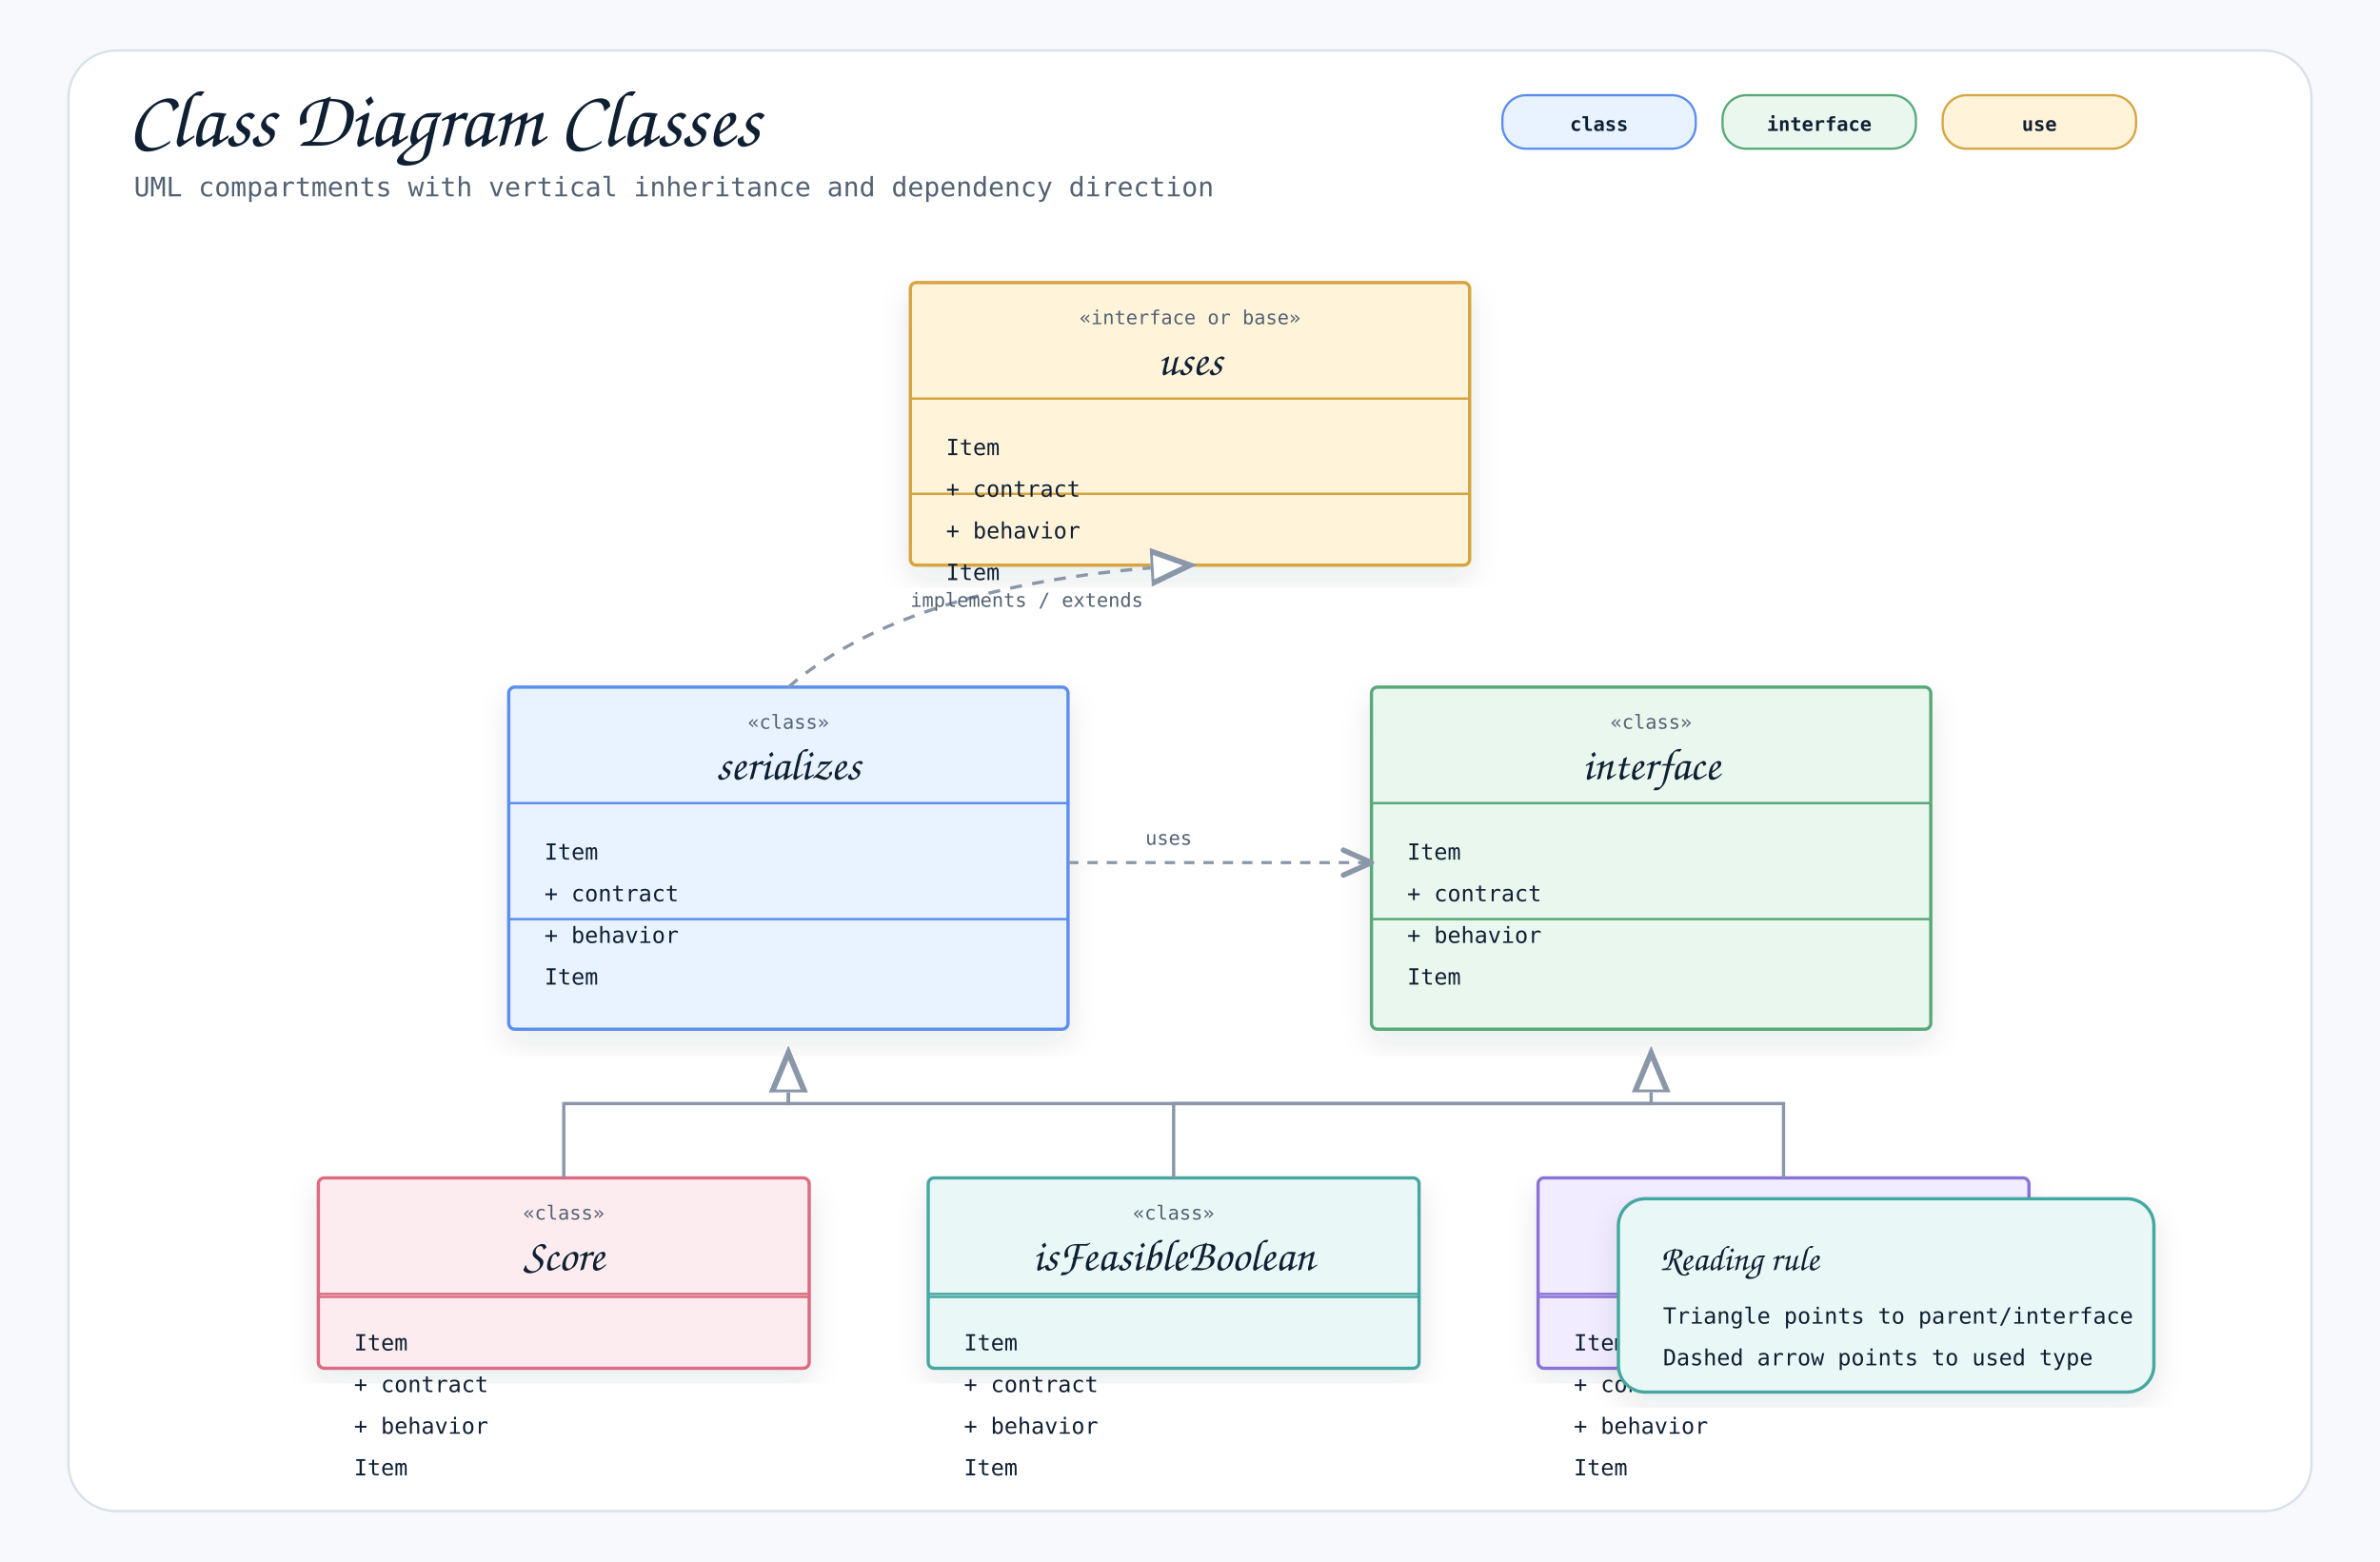
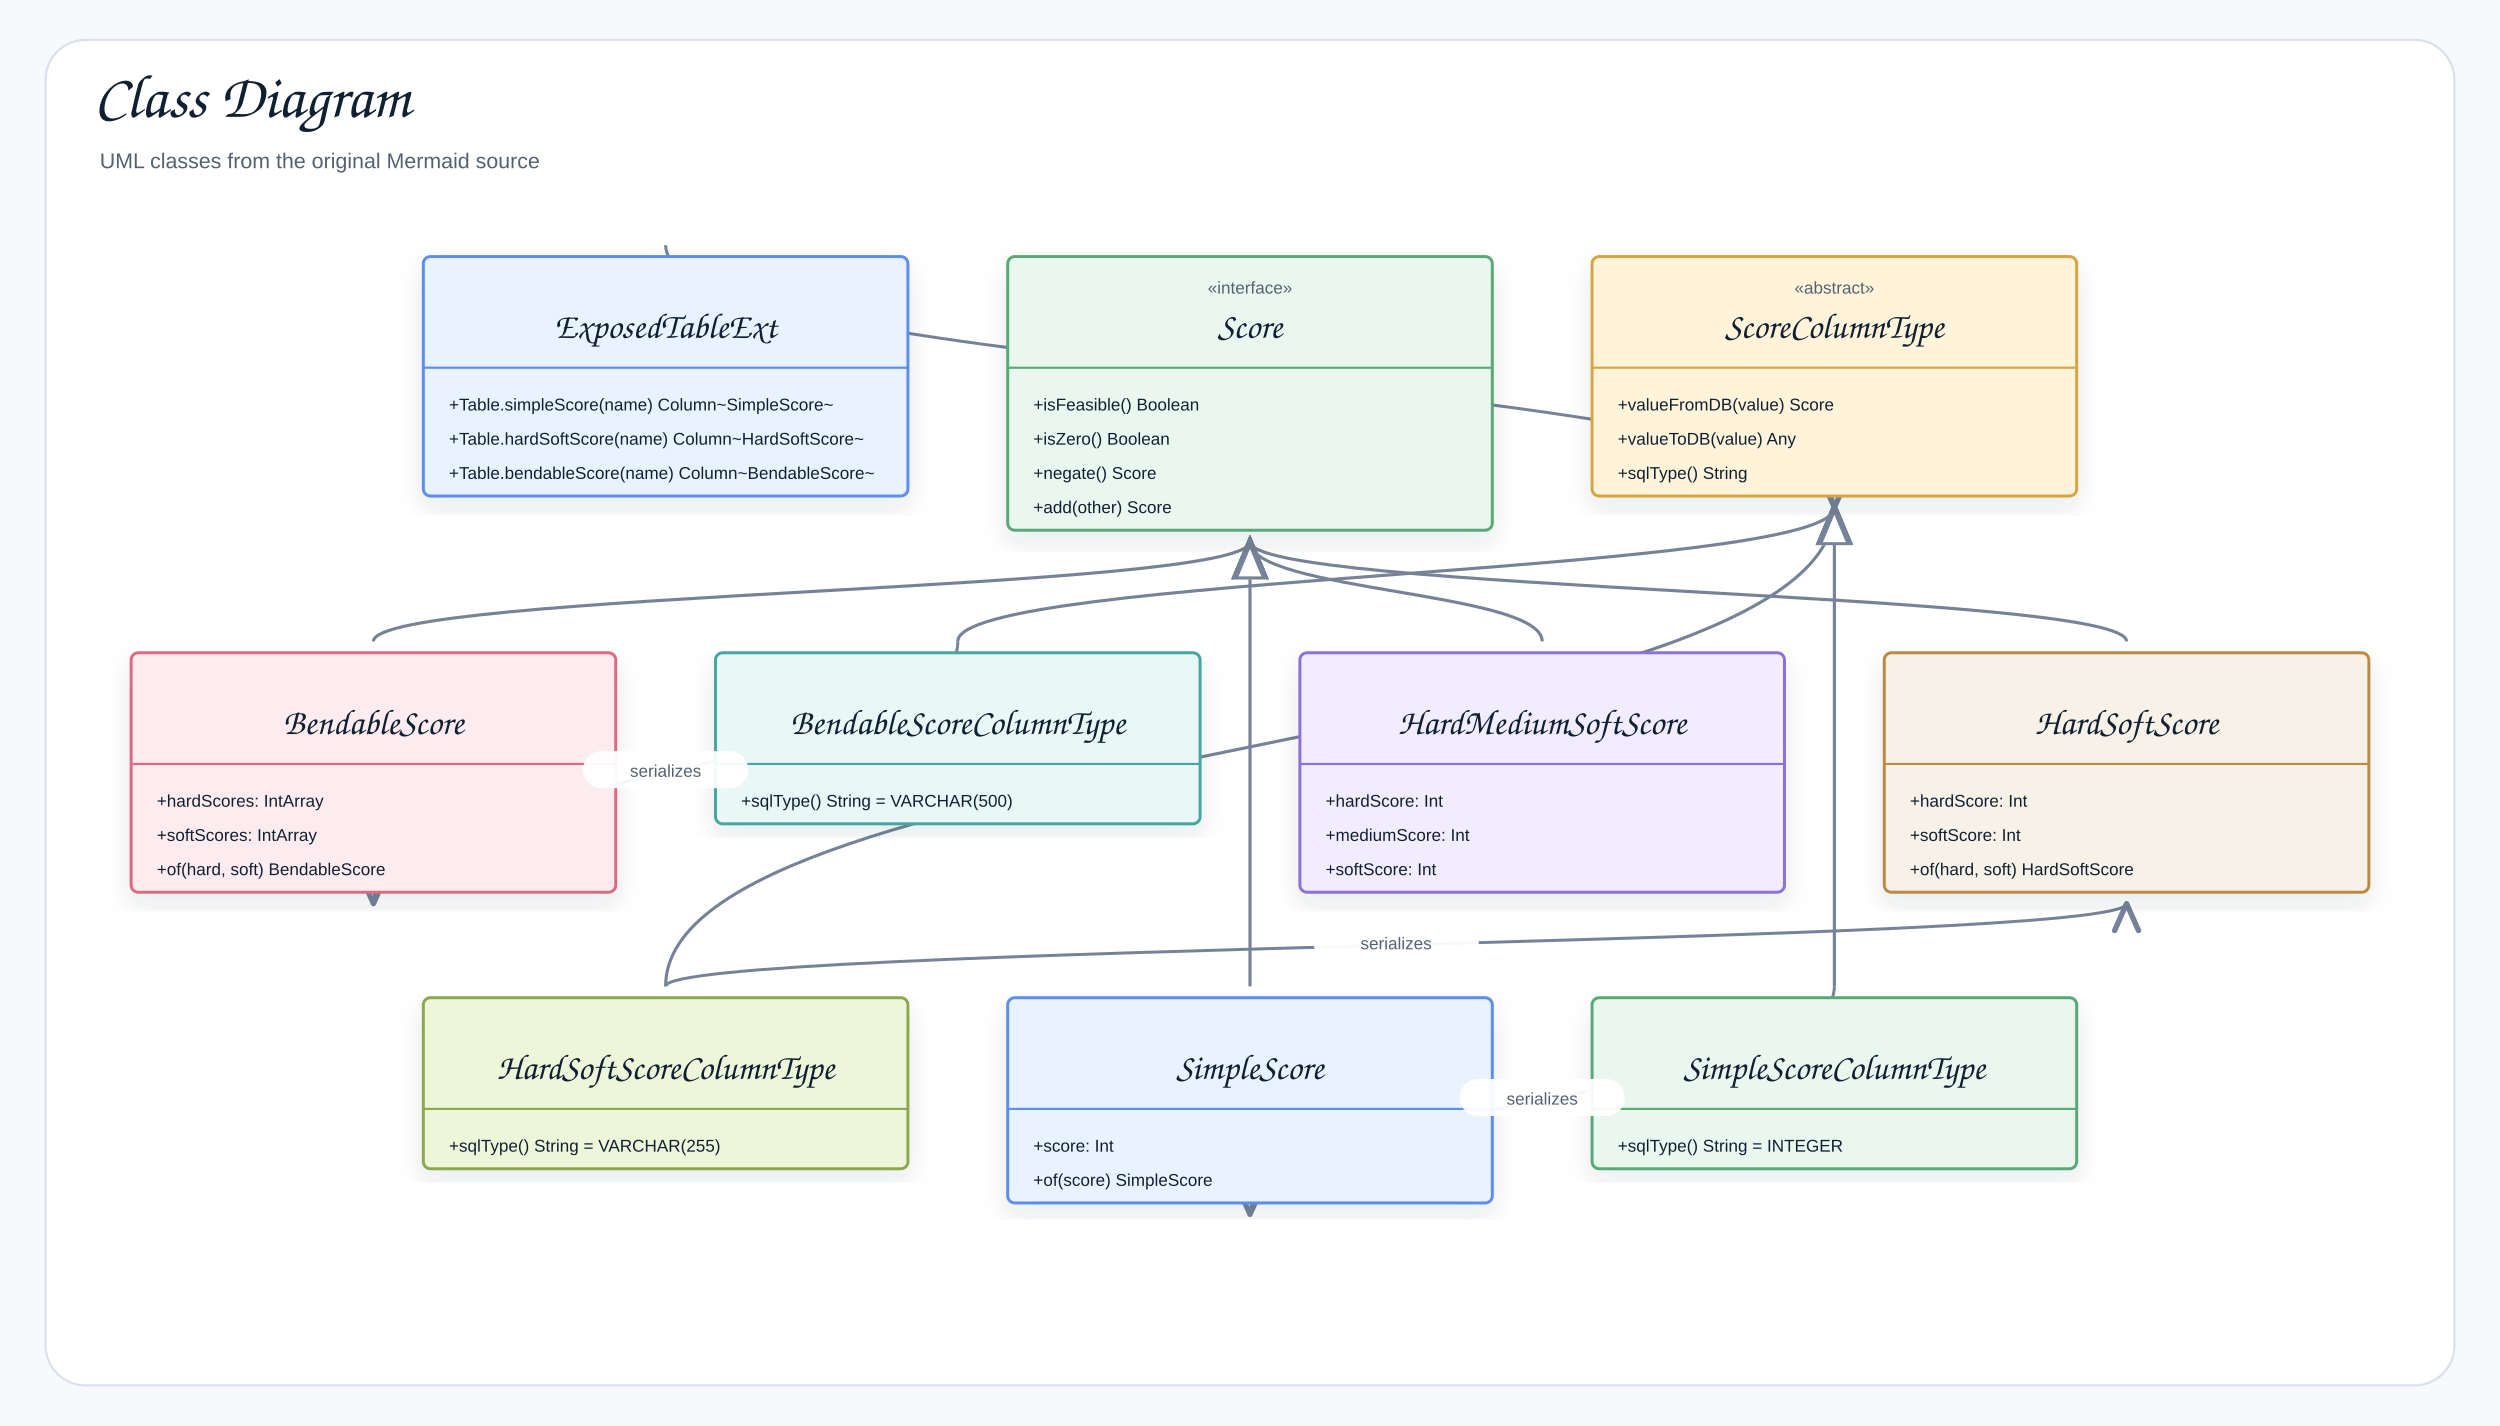
- <svg xmlns="http://www.w3.org/2000/svg" width="1600" height="1050" viewBox="0 0 1600 1050" role="img" aria-label="Class Diagram Classes">
+ <svg xmlns="http://www.w3.org/2000/svg" width="1754" height="1000" viewBox="0 0 1754 1000" role="img" aria-label="Class Diagram">
  <defs>
    <filter id="shadow" x="-8%" y="-8%" width="116%" height="116%">
-       <feDropShadow dx="0" dy="8" stdDeviation="10" flood-color="#1f2937" flood-opacity="0.10" />
+       <feDropShadow dx="0" dy="8" stdDeviation="9" flood-color="#1f2937" flood-opacity="0.10" />
    </filter>
    <marker id="openArrow" markerWidth="12" markerHeight="10" refX="10" refY="5" orient="auto" markerUnits="strokeWidth">
-       <path d="M 1 1 L 10 5 L 1 9" fill="none" stroke="#8a97a8" stroke-width="1.7" stroke-linecap="round" stroke-linejoin="round" />
+       <path d="M 1 1 L 10 5 L 1 9" fill="none" stroke="#758297" stroke-width="1.8" stroke-linecap="round" stroke-linejoin="round" />
    </marker>
    <marker id="inherit" markerWidth="14" markerHeight="12" refX="12" refY="6" orient="auto" markerUnits="strokeWidth">
-       <path d="M 0 1 L 12 6 L 0 11 Z" fill="#ffffff" stroke="#8a97a8" stroke-width="1.7" />
+       <path d="M 0 1 L 12 6 L 0 11 Z" fill="#ffffff" stroke="#758297" stroke-width="1.8" />
    </marker>
    <style>
-     .canvas { fill: #f7f9fc; }
-     .frame { fill: #ffffff; stroke: #d8e0ea; stroke-width: 1.5; }
-     .title { font-family: "Architects Daughter", "Comic Mono", cursive; font-size: 54px; font-weight: 400; fill: #102033; }
-     .subtitle { font-family: "Comic Mono", "SFMono-Regular", Menlo, Consolas, monospace; font-size: 18px; fill: #536273; }
-     .label { font-family: "Architects Daughter", "Comic Mono", cursive; font-size: 30px; font-weight: 400; fill: #102033; }
-     .smallLabel { font-family: "Architects Daughter", "Comic Mono", cursive; font-size: 24px; font-weight: 400; fill: #102033; }
-     .mono { font-family: "Comic Mono", "SFMono-Regular", Menlo, Consolas, monospace; font-size: 15px; fill: #102033; }
-     .small { font-family: "Comic Mono", "SFMono-Regular", Menlo, Consolas, monospace; font-size: 13px; fill: #536273; }
-     .strong { font-family: "Comic Mono", "SFMono-Regular", Menlo, Consolas, monospace; font-size: 15px; font-weight: 700; fill: #102033; }
-     .card { stroke-width: 2.2; filter: url(#shadow); }
-     .line { stroke: #8a97a8; stroke-width: 2.1; fill: none; marker-end: url(#openArrow); }
-     .softLine { stroke: #8a97a8; stroke-width: 2.1; fill: none; }
-     .dashed { stroke: #8a97a8; stroke-width: 2.1; stroke-dasharray: 7 6; fill: none; marker-end: url(#openArrow); }
-     .inheritLine { stroke: #8a97a8; stroke-width: 2.2; fill: none; marker-end: url(#inherit); }
-     .implLine { stroke: #8a97a8; stroke-width: 2.2; stroke-dasharray: 8 7; fill: none; marker-end: url(#inherit); }
-     .compartment { stroke-width: 1.6; fill: none; }
-     .chip { stroke-width: 1.5; rx: 16; }
-     .chipText { font-family: "Comic Mono", "SFMono-Regular", Menlo, Consolas, monospace; font-size: 13px; font-weight: 700; fill: #102033; }
+     .canvas{fill:#f7f9fc}.frame{fill:#fff;stroke:#d8e0ea;stroke-width:1.5}
+     .title{font-family:"Architects Daughter","Comic Sans MS","Comic Sans",cursive;font-size:43px;font-weight:400;fill:#102033}
+     .subtitle{font-family:"Comic Sans MS","Comic Sans","Comic Neue",Arial,sans-serif;font-size:15px;font-weight:400;fill:#536273}
+     .label{font-family:"Architects Daughter","Comic Sans MS","Comic Sans",cursive;font-size:25px;font-weight:400;fill:#102033}
+     .smallLabel{font-family:"Architects Daughter","Comic Sans MS","Comic Sans",cursive;font-size:21px;font-weight:400;fill:#102033}
+     .mono{font-family:"Comic Sans MS","Comic Sans","Comic Neue",Arial,sans-serif;font-size:12px;font-weight:400;fill:#102033}
+     .small{font-family:"Comic Sans MS","Comic Sans","Comic Neue",Arial,sans-serif;font-size:12px;font-weight:400;fill:#536273}
+     .strong{font-family:"Comic Sans MS","Comic Sans","Comic Neue",Arial,sans-serif;font-size:13px;font-weight:400;fill:#102033}
+     .card{stroke-width:2.1;filter:url(#shadow)}.compartment{stroke-width:1.5;fill:none}
+     .line{stroke:#758297;stroke-width:2.1;fill:none;marker-end:url(#openArrow)}
+     .plainLine{stroke:#758297;stroke-width:2.1;fill:none}
+     .dashed{stroke:#758297;stroke-width:2.1;stroke-dasharray:7 6;fill:none;marker-end:url(#openArrow)}
+     .inheritLine{stroke:#758297;stroke-width:2.2;fill:none;marker-end:url(#inherit)}
+     .implLine{stroke:#758297;stroke-width:2.2;stroke-dasharray:8 7;fill:none;marker-end:url(#inherit)}
  </style>
  </defs>
-   <rect class="canvas" width="1600" height="1050" />
-   <rect class="frame" x="46" y="34" width="1508" height="982" rx="32" />
-   <text class="title" x="86" y="98">Class Diagram Classes</text>
-   <text class="subtitle" x="90" y="132">UML compartments with vertical inheritance and dependency direction</text>
-   <rect class="chip" x="1010" y="64" width="130" height="36" fill="#e8f3ff" stroke="#5b8def" />
-   <text class="chipText" x="1075" y="88" text-anchor="middle">class</text>
-   <rect class="chip" x="1158" y="64" width="130" height="36" fill="#eaf7ef" stroke="#58a978" />
-   <text class="chipText" x="1223" y="88" text-anchor="middle">interface</text>
-   <rect class="chip" x="1306" y="64" width="130" height="36" fill="#fff3d9" stroke="#d6a441" />
-   <text class="chipText" x="1371" y="88" text-anchor="middle">use</text>
-   <g transform="translate(612,190)">
-     <rect class="card" x="0" y="0" width="376" height="190" rx="4" fill="#fff3d9" stroke="#d6a441" />
-     <line class="compartment" x1="0" y1="78" x2="376" y2="78" stroke="#d6a441" />
-     <line class="compartment" x1="0" y1="142" x2="376" y2="142" stroke="#d6a441" />
-     <text class="small" x="188" y="28" text-anchor="middle">«interface or base»</text>
-     <text class="label" x="188" y="62" text-anchor="middle">uses</text>
-     <text class="mono" x="24" y="116">Item</text>
-     <text class="mono" x="24" y="144">+ contract</text>
-     <text class="mono" x="24" y="172">+ behavior</text>
-     <text class="mono" x="24" y="200">Item</text>
+   <rect class="canvas" width="1754" height="1000" />
+   <rect class="frame" x="32" y="28" width="1690" height="944" rx="28" />
+   <text class="title" x="66" y="82">Class Diagram</text>
+   <text class="subtitle" x="70" y="118">UML classes from the original Mermaid source</text>
+   <path class="line" d="M672 450 C672 542 262 542 262 634" />
+   <path class="line" d="M467 692 C467 663 1492 663 1492 634" />
+   <path class="line" d="M1287 692 C1287 772 877 772 877 852" />
+   <path class="line" d="M467 172 C467 264 1287 264 1287 356" />
+   <path class="inheritLine" d="M672 450 C672 403 1287 403 1287 356" />
+   <path class="inheritLine" d="M467 692 C467 524 1287 524 1287 356" />
+   <path class="inheritLine" d="M1287 692 C1287 524 1287 524 1287 356" />
+   <path class="inheritLine" d="M262 450 C262 415 877 415 877 380" />
+   <path class="inheritLine" d="M1082 450 C1082 415 877 415 877 380" />
+   <path class="inheritLine" d="M1492 450 C1492 415 877 415 877 380" />
+   <path class="inheritLine" d="M877 692 C877 536 877 536 877 380" />
+   <g transform="translate(297,180)">
+     <rect class="card" x="0" y="0" width="340" height="168" rx="5" fill="#E8F3FF" stroke="#5B8DEF" />
+     <line class="compartment" x1="0" y1="78" x2="340" y2="78" stroke="#5B8DEF" />
+     <text class="small" x="170" y="26" text-anchor="middle" />
+     <text class="label" x="170" y="57" text-anchor="middle">ExposedTableExt</text>
+     <text class="mono" x="18" y="108">+Table.simpleScore(name) Column~SimpleScore~</text>
+     <text class="mono" x="18" y="132">+Table.hardSoftScore(name) Column~HardSoftScore~</text>
+     <text class="mono" x="18" y="156">+Table.bendableScore(name) Column~BendableScore~</text>
  </g>
-   <g transform="translate(342,462)">
-     <rect class="card" x="0" y="0" width="376" height="230" rx="4" fill="#e8f3ff" stroke="#5b8def" />
-     <line class="compartment" x1="0" y1="78" x2="376" y2="78" stroke="#5b8def" />
-     <line class="compartment" x1="0" y1="156" x2="376" y2="156" stroke="#5b8def" />
-     <text class="small" x="188" y="28" text-anchor="middle">«class»</text>
-     <text class="label" x="188" y="62" text-anchor="middle">serializes</text>
-     <text class="mono" x="24" y="116">Item</text>
-     <text class="mono" x="24" y="144">+ contract</text>
-     <text class="mono" x="24" y="172">+ behavior</text>
-     <text class="mono" x="24" y="200">Item</text>
+   <g transform="translate(707,180)">
+     <rect class="card" x="0" y="0" width="340" height="192" rx="5" fill="#EAF7EF" stroke="#58A978" />
+     <line class="compartment" x1="0" y1="78" x2="340" y2="78" stroke="#58A978" />
+     <text class="small" x="170" y="26" text-anchor="middle">«interface»</text>
+     <text class="label" x="170" y="57" text-anchor="middle">Score</text>
+     <text class="mono" x="18" y="108">+isFeasible() Boolean</text>
+     <text class="mono" x="18" y="132">+isZero() Boolean</text>
+     <text class="mono" x="18" y="156">+negate() Score</text>
+     <text class="mono" x="18" y="180">+add(other) Score</text>
  </g>
-   <g transform="translate(922,462)">
-     <rect class="card" x="0" y="0" width="376" height="230" rx="4" fill="#eaf7ef" stroke="#58a978" />
-     <line class="compartment" x1="0" y1="78" x2="376" y2="78" stroke="#58a978" />
-     <line class="compartment" x1="0" y1="156" x2="376" y2="156" stroke="#58a978" />
-     <text class="small" x="188" y="28" text-anchor="middle">«class»</text>
-     <text class="label" x="188" y="62" text-anchor="middle">interface</text>
-     <text class="mono" x="24" y="116">Item</text>
-     <text class="mono" x="24" y="144">+ contract</text>
-     <text class="mono" x="24" y="172">+ behavior</text>
-     <text class="mono" x="24" y="200">Item</text>
+   <g transform="translate(1117,180)">
+     <rect class="card" x="0" y="0" width="340" height="168" rx="5" fill="#FFF3D9" stroke="#D6A441" />
+     <line class="compartment" x1="0" y1="78" x2="340" y2="78" stroke="#D6A441" />
+     <text class="small" x="170" y="26" text-anchor="middle">«abstract»</text>
+     <text class="label" x="170" y="57" text-anchor="middle">ScoreColumnType</text>
+     <text class="mono" x="18" y="108">+valueFromDB(value) Score</text>
+     <text class="mono" x="18" y="132">+valueToDB(value) Any</text>
+     <text class="mono" x="18" y="156">+sqlType() String</text>
  </g>
-   <g transform="translate(214,792)">
-     <rect class="card" x="0" y="0" width="330" height="128" rx="4" fill="#fdecef" stroke="#dc6b82" />
-     <line class="compartment" x1="0" y1="78" x2="330" y2="78" stroke="#dc6b82" />
-     <line class="compartment" x1="0" y1="80" x2="330" y2="80" stroke="#dc6b82" />
-     <text class="small" x="165" y="28" text-anchor="middle">«class»</text>
-     <text class="label" x="165" y="62" text-anchor="middle">Score</text>
-     <text class="mono" x="24" y="116">Item</text>
-     <text class="mono" x="24" y="144">+ contract</text>
-     <text class="mono" x="24" y="172">+ behavior</text>
-     <text class="mono" x="24" y="200">Item</text>
+   <g transform="translate(92,458)">
+     <rect class="card" x="0" y="0" width="340" height="168" rx="5" fill="#FDECEF" stroke="#DC6B82" />
+     <line class="compartment" x1="0" y1="78" x2="340" y2="78" stroke="#DC6B82" />
+     <text class="small" x="170" y="26" text-anchor="middle" />
+     <text class="label" x="170" y="57" text-anchor="middle">BendableScore</text>
+     <text class="mono" x="18" y="108">+hardScores: IntArray</text>
+     <text class="mono" x="18" y="132">+softScores: IntArray</text>
+     <text class="mono" x="18" y="156">+of(hard, soft) BendableScore</text>
  </g>
-   <g transform="translate(624,792)">
-     <rect class="card" x="0" y="0" width="330" height="128" rx="4" fill="#e9f7f6" stroke="#45a7a1" />
-     <line class="compartment" x1="0" y1="78" x2="330" y2="78" stroke="#45a7a1" />
-     <line class="compartment" x1="0" y1="80" x2="330" y2="80" stroke="#45a7a1" />
-     <text class="small" x="165" y="28" text-anchor="middle">«class»</text>
-     <text class="label" x="165" y="62" text-anchor="middle">isFeasibleBoolean</text>
-     <text class="mono" x="24" y="116">Item</text>
-     <text class="mono" x="24" y="144">+ contract</text>
-     <text class="mono" x="24" y="172">+ behavior</text>
-     <text class="mono" x="24" y="200">Item</text>
+   <g transform="translate(502,458)">
+     <rect class="card" x="0" y="0" width="340" height="120" rx="5" fill="#E9F7F6" stroke="#45A7A1" />
+     <line class="compartment" x1="0" y1="78" x2="340" y2="78" stroke="#45A7A1" />
+     <text class="small" x="170" y="26" text-anchor="middle" />
+     <text class="label" x="170" y="57" text-anchor="middle">BendableScoreColumnType</text>
+     <text class="mono" x="18" y="108">+sqlType() String = VARCHAR(500)</text>
  </g>
-   <g transform="translate(1034,792)">
-     <rect class="card" x="0" y="0" width="330" height="128" rx="4" fill="#f1ecff" stroke="#8a72d6" />
-     <line class="compartment" x1="0" y1="78" x2="330" y2="78" stroke="#8a72d6" />
-     <line class="compartment" x1="0" y1="80" x2="330" y2="80" stroke="#8a72d6" />
-     <text class="small" x="165" y="28" text-anchor="middle">«class»</text>
-     <text class="label" x="165" y="62" text-anchor="middle">isZeroBoolean</text>
-     <text class="mono" x="24" y="116">Item</text>
-     <text class="mono" x="24" y="144">+ contract</text>
-     <text class="mono" x="24" y="172">+ behavior</text>
-     <text class="mono" x="24" y="200">Item</text>
+   <g transform="translate(912,458)">
+     <rect class="card" x="0" y="0" width="340" height="168" rx="5" fill="#F1ECFF" stroke="#8A72D6" />
+     <line class="compartment" x1="0" y1="78" x2="340" y2="78" stroke="#8A72D6" />
+     <text class="small" x="170" y="26" text-anchor="middle" />
+     <text class="label" x="170" y="57" text-anchor="middle">HardMediumSoftScore</text>
+     <text class="mono" x="18" y="108">+hardScore: Int</text>
+     <text class="mono" x="18" y="132">+mediumScore: Int</text>
+     <text class="mono" x="18" y="156">+softScore: Int</text>
  </g>
-   <path class="implLine" d="M530 462 C590 410 690 386 800 380" />
-   <text class="small" x="612" y="408">implements / extends</text>
-   <path class="dashed" d="M718 580 C780 580 860 580 922 580" />
-   <rect x="756" y="548" width="118" height="30" rx="15" fill="#ffffff" opacity="0.94" />
-   <text class="small" x="770" y="568">uses</text>
-   <path class="inheritLine" d="M379 792 L379 742 L530 742 L530 708" />
-   <path class="inheritLine" d="M789 792 L789 742 L1110 742 L1110 708" />
-   <path class="inheritLine" d="M1199 792 L1199 742 L530 742 L530 708" />
-   <g transform="translate(1088,806)">
-     <rect class="card" x="0" y="0" width="360" height="130" rx="18" fill="#e9f7f6" stroke="#45a7a1" />
-     <text class="smallLabel" x="28" y="48">Reading rule</text>
-     <text class="mono" x="30" y="84">Triangle points to parent/interface</text>
-     <text class="mono" x="30" y="112">Dashed arrow points to used type</text>
+   <g transform="translate(1322,458)">
+     <rect class="card" x="0" y="0" width="340" height="168" rx="5" fill="#F7F1E7" stroke="#B88A44" />
+     <line class="compartment" x1="0" y1="78" x2="340" y2="78" stroke="#B88A44" />
+     <text class="small" x="170" y="26" text-anchor="middle" />
+     <text class="label" x="170" y="57" text-anchor="middle">HardSoftScore</text>
+     <text class="mono" x="18" y="108">+hardScore: Int</text>
+     <text class="mono" x="18" y="132">+softScore: Int</text>
+     <text class="mono" x="18" y="156">+of(hard, soft) HardSoftScore</text>
  </g>
+   <g transform="translate(297,700)">
+     <rect class="card" x="0" y="0" width="340" height="120" rx="5" fill="#EEF6D9" stroke="#8BA84D" />
+     <line class="compartment" x1="0" y1="78" x2="340" y2="78" stroke="#8BA84D" />
+     <text class="small" x="170" y="26" text-anchor="middle" />
+     <text class="label" x="170" y="57" text-anchor="middle">HardSoftScoreColumnType</text>
+     <text class="mono" x="18" y="108">+sqlType() String = VARCHAR(255)</text>
+   </g>
+   <g transform="translate(707,700)">
+     <rect class="card" x="0" y="0" width="340" height="144" rx="5" fill="#E8F3FF" stroke="#5B8DEF" />
+     <line class="compartment" x1="0" y1="78" x2="340" y2="78" stroke="#5B8DEF" />
+     <text class="small" x="170" y="26" text-anchor="middle" />
+     <text class="label" x="170" y="57" text-anchor="middle">SimpleScore</text>
+     <text class="mono" x="18" y="108">+score: Int</text>
+     <text class="mono" x="18" y="132">+of(score) SimpleScore</text>
+   </g>
+   <g transform="translate(1117,700)">
+     <rect class="card" x="0" y="0" width="340" height="120" rx="5" fill="#EAF7EF" stroke="#58A978" />
+     <line class="compartment" x1="0" y1="78" x2="340" y2="78" stroke="#58A978" />
+     <text class="small" x="170" y="26" text-anchor="middle" />
+     <text class="label" x="170" y="57" text-anchor="middle">SimpleScoreColumnType</text>
+     <text class="mono" x="18" y="108">+sqlType() String = INTEGER</text>
+   </g>
+   <rect x="1024" y="757" width="116" height="26" rx="13" fill="#ffffff" opacity="0.94" />
+   <text class="small" x="1082" y="775" text-anchor="middle">serializes</text>
+   <rect x="921.5" y="648" width="116" height="26" rx="13" fill="#ffffff" opacity="0.94" />
+   <text class="small" x="979.5" y="666" text-anchor="middle">serializes</text>
+   <rect x="409" y="527" width="116" height="26" rx="13" fill="#ffffff" opacity="0.94" />
+   <text class="small" x="467" y="545" text-anchor="middle">serializes</text>
</svg>
